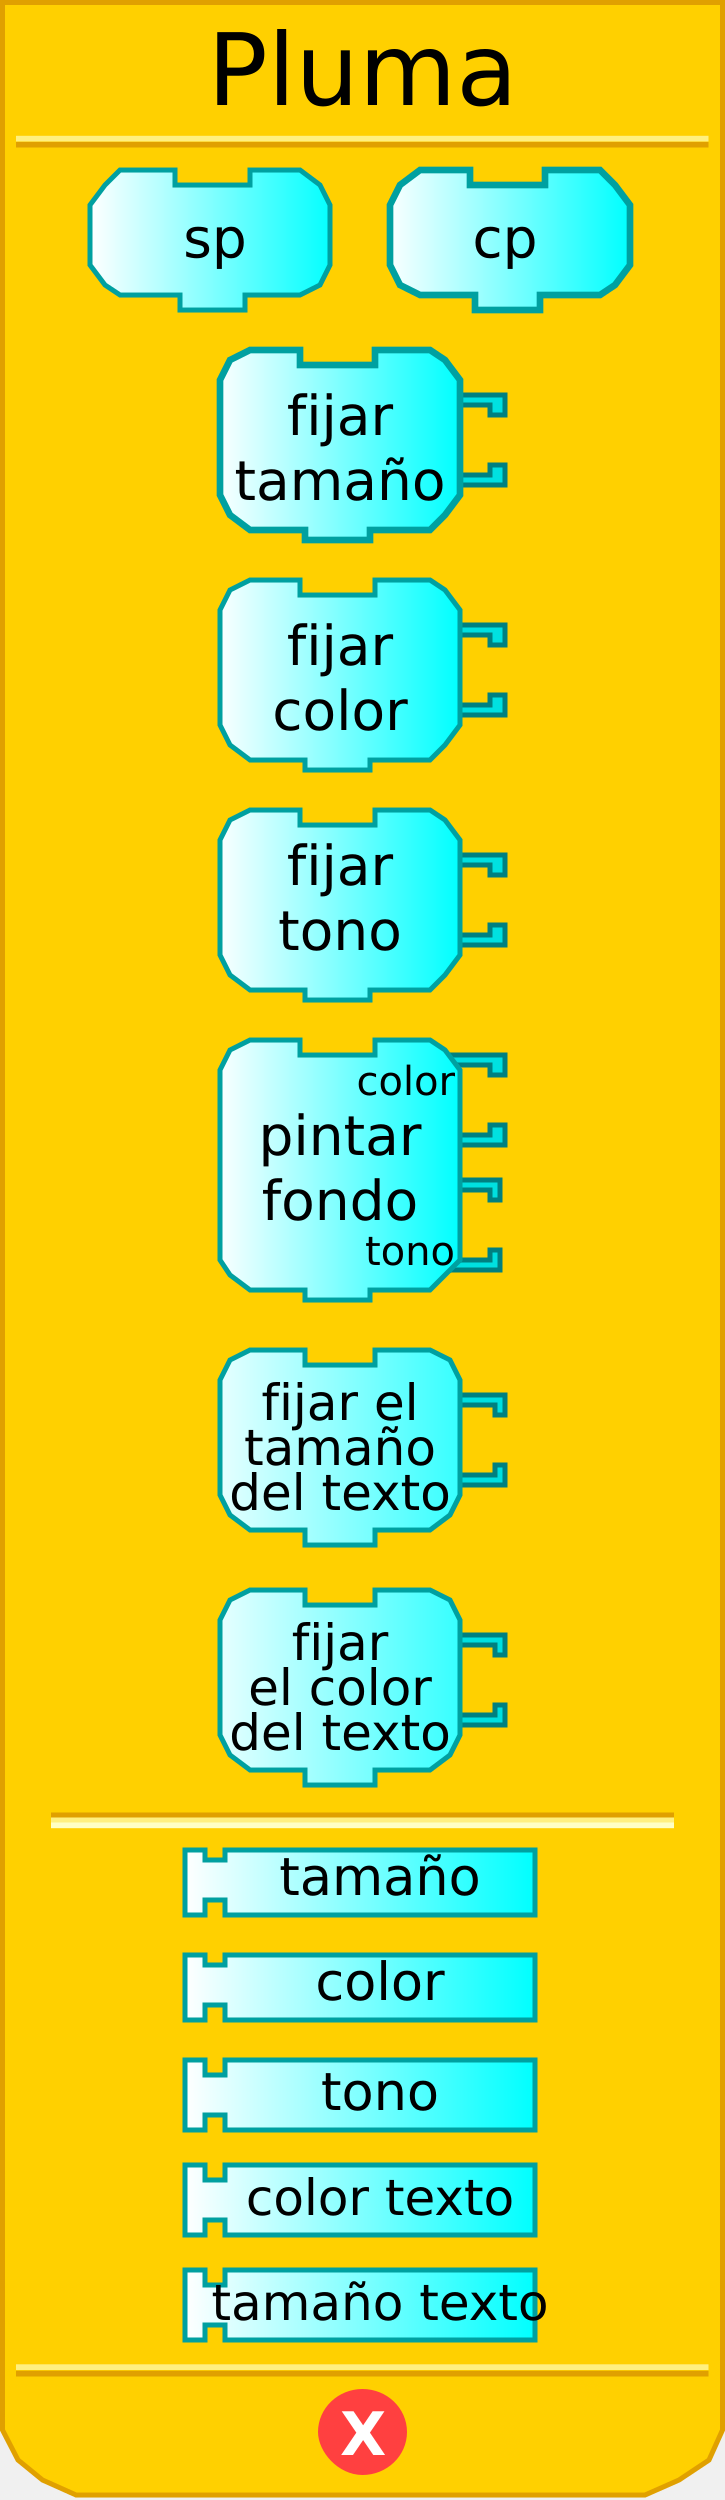
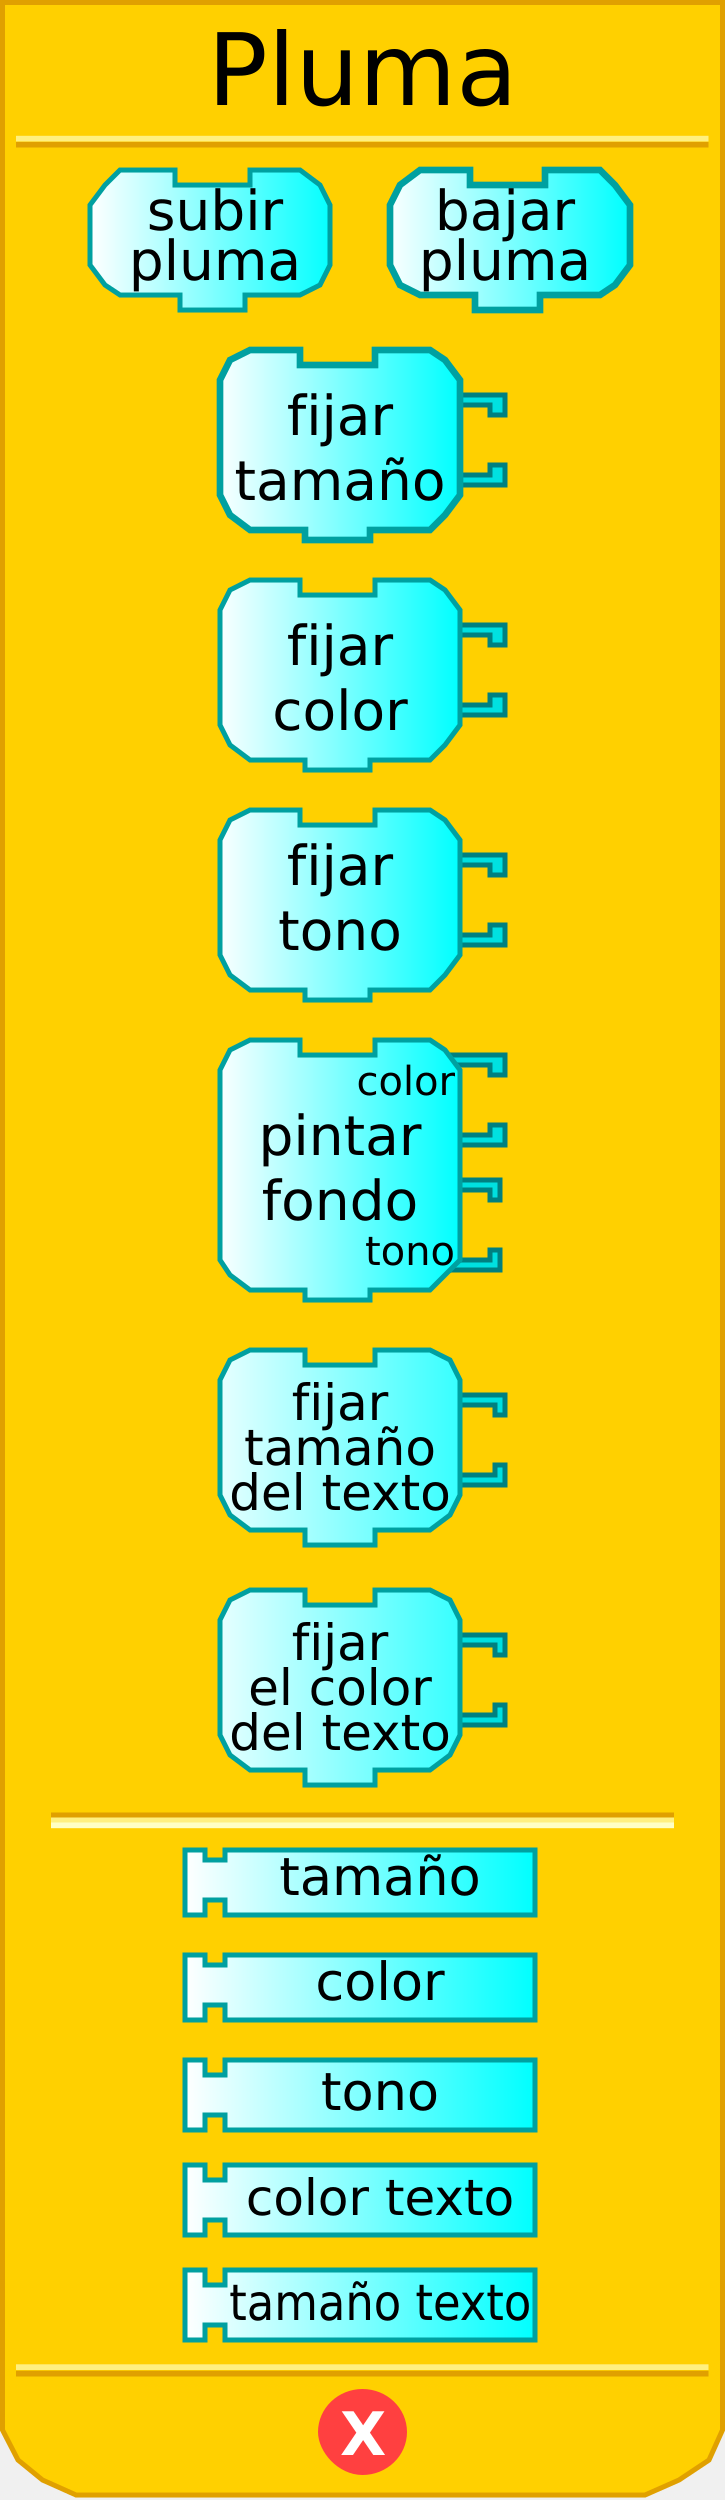
<svg xmlns="http://www.w3.org/2000/svg" xmlns:xlink="http://www.w3.org/1999/xlink" version="1.0" width="145" height="500" id="svg2">
  <defs id="defs4">
    <linearGradient id="linearGradient3876">
      <stop id="stop3878" style="stop-color:#ffffff;stop-opacity:1" offset="0" />
      <stop id="stop3880" style="stop-color:#00ffff;stop-opacity:1" offset="1" />
    </linearGradient>
    <linearGradient x1="18" y1="48" x2="67" y2="48" id="linearGradient4830" xlink:href="#linearGradient3876" gradientUnits="userSpaceOnUse" />
    <linearGradient x1="77" y1="48" x2="126" y2="48" id="linearGradient4838" xlink:href="#linearGradient3876" gradientUnits="userSpaceOnUse" />
    <linearGradient x1="43" y1="95" x2="92" y2="95" id="linearGradient4846" xlink:href="#linearGradient3876" gradientUnits="userSpaceOnUse" />
    <linearGradient x1="43" y1="147" x2="92" y2="147" id="linearGradient4854" xlink:href="#linearGradient3876" gradientUnits="userSpaceOnUse" />
    <linearGradient x1="43" y1="199" x2="92" y2="199" id="linearGradient4862" xlink:href="#linearGradient3876" gradientUnits="userSpaceOnUse" />
    <linearGradient x1="43" y1="258" x2="92" y2="258" id="linearGradient4870" xlink:href="#linearGradient3876" gradientUnits="userSpaceOnUse" />
    <linearGradient x1="37" y1="312" x2="107" y2="312" id="linearGradient4878" xlink:href="#linearGradient3876" gradientUnits="userSpaceOnUse" gradientTransform="translate(0,65)" />
    <linearGradient x1="37" y1="337" x2="107" y2="337" id="linearGradient4886" xlink:href="#linearGradient3876" gradientUnits="userSpaceOnUse" gradientTransform="translate(0,61)" />
    <linearGradient x1="37" y1="362" x2="107" y2="362" id="linearGradient4894" xlink:href="#linearGradient3876" gradientUnits="userSpaceOnUse" gradientTransform="translate(0,57)" />
    <linearGradient x1="37" y1="337" x2="107" y2="337" id="linearGradient2501" xlink:href="#linearGradient3876" gradientUnits="userSpaceOnUse" gradientTransform="translate(0,95)" />
    <linearGradient x1="43" y1="95" x2="92" y2="95" id="linearGradient2560" xlink:href="#linearGradient3876" gradientUnits="userSpaceOnUse" />
    <linearGradient x1="43" y1="147" x2="92" y2="147" id="linearGradient2562" xlink:href="#linearGradient3876" gradientUnits="userSpaceOnUse" />
    <linearGradient x1="43" y1="199" x2="92" y2="199" id="linearGradient2580" xlink:href="#linearGradient3876" gradientUnits="userSpaceOnUse" />
    <linearGradient x1="43" y1="199" x2="92" y2="199" id="linearGradient2582" xlink:href="#linearGradient3876" gradientUnits="userSpaceOnUse" />
    <linearGradient x1="37" y1="337" x2="107" y2="337" id="linearGradient2584" xlink:href="#linearGradient3876" gradientUnits="userSpaceOnUse" gradientTransform="translate(0,95)" />
    <linearGradient x1="37" y1="337" x2="107" y2="337" id="linearGradient2598" xlink:href="#linearGradient3876" gradientUnits="userSpaceOnUse" />
    <linearGradient x1="37" y1="362" x2="107" y2="362" id="linearGradient2600" xlink:href="#linearGradient3876" gradientUnits="userSpaceOnUse" />
    <linearGradient x1="37" y1="362" x2="107" y2="362" id="linearGradient2627" xlink:href="#linearGradient3876" gradientUnits="userSpaceOnUse" />
    <linearGradient x1="37" y1="337" x2="107" y2="337" id="linearGradient2629" xlink:href="#linearGradient3876" gradientUnits="userSpaceOnUse" />
    <linearGradient x1="37" y1="362" x2="107" y2="362" id="linearGradient2631" xlink:href="#linearGradient3876" gradientUnits="userSpaceOnUse" />
    <linearGradient x1="37" y1="337" x2="107" y2="337" id="linearGradient2633" xlink:href="#linearGradient3876" gradientUnits="userSpaceOnUse" />
    <linearGradient x1="43" y1="199" x2="92" y2="199" id="linearGradient2521" xlink:href="#linearGradient3876" gradientUnits="userSpaceOnUse" />
    <linearGradient x1="43" y1="199" x2="92" y2="199" id="linearGradient2523" xlink:href="#linearGradient3876" gradientUnits="userSpaceOnUse" />
    <linearGradient x1="43" y1="199" x2="92" y2="199" id="linearGradient2530" xlink:href="#linearGradient3876" gradientUnits="userSpaceOnUse" />
    <linearGradient x1="43" y1="199" x2="92" y2="199" id="linearGradient2539" xlink:href="#linearGradient3876" gradientUnits="userSpaceOnUse" />
+     <linearGradient x1="37" y1="362" x2="107" y2="362" id="linearGradient2601" xlink:href="#linearGradient3876" gradientUnits="userSpaceOnUse" gradientTransform="translate(0,-2)" />
  </defs>
-   <path d="M 0.5,0.5 L 0.5,486 L 3.6,492 L 8.5,496 L 15.2,499 L 129,499 L 135.8,496 L 141.8,492 L 144.5,486 L 144.5,0.5 L 0.5,0.5 z" style="fill:#ffd000;fill-opacity:1;stroke:#e0a000;stroke-width:1;stroke-opacity:1" />
-   <rect width="123.6" height="0.14" x="10.7" y="363" style="opacity:1;fill:#ffd000;fill-opacity:1;stroke:#e0a000;stroke-width:1;stroke-opacity:1" />
-   <rect width="123.6" height="0.14" x="10.7" y="364" style="opacity:1;fill:#ffd000;fill-opacity:1;stroke:#fff080;stroke-width:1;stroke-opacity:1" />
-   <rect width="123.6" height="0.14" x="10.7" y="365" style="opacity:1;fill:#ffd000;fill-opacity:1;stroke:#ffffc4;stroke-width:1;stroke-opacity:1" />
-   <rect width="137.5" height="0.14" x="3.7" y="-29" transform="scale(1,-1)" style="opacity:1;fill:#ffd000;fill-opacity:1;stroke:#e0a000;stroke-width:1;stroke-opacity:1" />
-   <rect width="137.5" height="0.14" x="3.7" y="-27.8" transform="scale(1,-1)" style="opacity:1;fill:#ffd000;fill-opacity:1;stroke:#fff080;stroke-width:1;stroke-opacity:1" />
-   <rect width="137.5" height="0.14" x="3.7" y="-474.8" transform="scale(1,-1)" style="opacity:1;fill:#ffd000;fill-opacity:1;stroke:#e0a000;stroke-width:1;stroke-opacity:1" />
-   <rect width="137.5" height="0.14" x="3.7" y="-473.5" transform="scale(1,-1)" style="opacity:1;fill:#ffd000;fill-opacity:1;stroke:#fff080;stroke-width:1;stroke-opacity:1" />
-   <path d="M 80.9,486.4 C 80.9,490.9 77.1,494.5 72.5,494.5 C 67.9,494.5 64.1,490.09 64.1,486.4 C 64.1,481.9 67.9,478.3 72.5,478.3 C 77.1,478.3 80.9,481.9 80.9,486.4 L 80.9,486.4 z" style="fill:#ff4040;fill-opacity:1;stroke:#ff4040;stroke-width:1;stroke-opacity:1" />
-   <text style="font-size:12px;font-weight:bold;fill:#ffffff;font-family:Bitstream Vera Sans">
-     <tspan x="68" y="491" style="font-size:12px;font-weight:bold;fill:#ffffff">X</tspan>
+   <path d="M 0.5,0.5 L 0.5,486 L 3.6,492 L 8.5,496 L 15.2,499 L 129,499 L 135.8,496 L 141.8,492 L 144.5,486 L 144.5,0.5 L 0.5,0.5 z" id="path32" style="fill:#ffd000;fill-opacity:1;stroke:#e0a000;stroke-width:1;stroke-opacity:1" />
+   <rect width="123.6" height="0.14" x="10.7" y="363" id="rect34" style="opacity:1;fill:#ffd000;fill-opacity:1;stroke:#e0a000;stroke-width:1;stroke-opacity:1" />
+   <rect width="123.6" height="0.14" x="10.7" y="364" id="rect36" style="opacity:1;fill:#ffd000;fill-opacity:1;stroke:#fff080;stroke-width:1;stroke-opacity:1" />
+   <rect width="123.6" height="0.14" x="10.7" y="365" id="rect38" style="opacity:1;fill:#ffd000;fill-opacity:1;stroke:#ffffc4;stroke-width:1;stroke-opacity:1" />
+   <rect width="137.5" height="0.14" x="3.7" y="-29" transform="scale(1,-1)" id="rect40" style="opacity:1;fill:#ffd000;fill-opacity:1;stroke:#e0a000;stroke-width:1;stroke-opacity:1" />
+   <rect width="137.5" height="0.14" x="3.7" y="-27.8" transform="scale(1,-1)" id="rect42" style="opacity:1;fill:#ffd000;fill-opacity:1;stroke:#fff080;stroke-width:1;stroke-opacity:1" />
+   <rect width="137.5" height="0.14" x="3.7" y="-474.8" transform="scale(1,-1)" id="rect44" style="opacity:1;fill:#ffd000;fill-opacity:1;stroke:#e0a000;stroke-width:1;stroke-opacity:1" />
+   <rect width="137.5" height="0.14" x="3.7" y="-473.5" transform="scale(1,-1)" id="rect46" style="opacity:1;fill:#ffd000;fill-opacity:1;stroke:#fff080;stroke-width:1;stroke-opacity:1" />
+   <path d="M 80.9,486.4 C 80.9,490.9 77.1,494.5 72.5,494.5 C 67.9,494.5 64.1,490.09 64.1,486.4 C 64.1,481.9 67.9,478.3 72.5,478.3 C 77.1,478.3 80.9,481.9 80.9,486.4 L 80.9,486.4 z" id="path48" style="fill:#ff4040;fill-opacity:1;stroke:#ff4040;stroke-width:1;stroke-opacity:1" />
+   <text id="text50" style="font-size:12px;font-weight:bold;fill:#ffffff;font-family:Bitstream Vera Sans">
+     <tspan x="68" y="491" id="tspan52" style="font-size:12px;font-weight:bold;fill:#ffffff">X</tspan>
  </text>
-   <text style="font-size:12px;text-align:center;text-anchor:middle;font-family:Bitstream Vera Sans">
-     <tspan x="72.5" y="21" style="font-size:20px">Pluma</tspan>
+   <text id="text54" style="font-size:12px;text-align:center;text-anchor:middle;font-family:Bitstream Vera Sans">
+     <tspan x="72.5" y="21" id="tspan56" style="font-size:20px">Pluma</tspan>
  </text>
-   <g>
-     <path d="M 50,34 C 60,34 60,34 60,34 L 64,37 L 66,41 L 66,53 L 64,57 L 60,59 L 49,59 L 49,59 L 49,62 L 36,62 L 36,59 L 24,59 L 21,57 L 18,53 L 18,41 L 21,37 L 24,34 L 35,34 L 35,37 L 50,37 L 50,34 z" style="fill:url(#linearGradient4830);fill-opacity:1;stroke:#00a0a0;stroke-width:1;stroke-opacity:1" />
-     <text style="font-size:12px;text-align:center;text-anchor:middle;font-family:Bitstream Vera Sans">
-       <tspan x="43" y="51.5" style="font-size:11px">sp</tspan>
+   <g id="g58">
+     <path d="M 50,34 C 60,34 60,34 60,34 L 64,37 L 66,41 L 66,53 L 64,57 L 60,59 L 49,59 L 49,59 L 49,62 L 36,62 L 36,59 L 24,59 L 21,57 L 18,53 L 18,41 L 21,37 L 24,34 L 35,34 L 35,37 L 50,37 L 50,34 z" id="path60" style="fill:url(#linearGradient4830);fill-opacity:1;stroke:#00a0a0;stroke-width:1;stroke-opacity:1" />
+     <text id="text62" style="font-size:12px;text-align:center;text-anchor:middle;font-family:Bitstream Vera Sans">
+       <tspan x="43" y="46" id="tspan64" style="font-size:11px">subir</tspan>
+     </text>
+     <text id="text66" style="font-size:12px;text-align:center;text-anchor:middle;font-family:Bitstream Vera Sans">
+       <tspan x="43" y="56" id="tspan68" style="font-size:11px">pluma</tspan>
    </text>
  </g>
-   <g>
-     <path d="M 109,34 C 120,34 120,34 120,34 L 123,37 L 126,41 L 126,53 L 123,57 L 120,59 L 108,59 L 108,59 L 108,62 L 95,62 L 95,59 L 84,59 L 80,57 L 78,53 L 78,41 L 80,37 L 84,34 L 94,34 L 94,37 L 109,37 L 109,34 z" style="fill:url(#linearGradient4838);fill-opacity:1;stroke:#00a0a0;stroke-width:1.333;stroke-opacity:1" />
-     <text style="font-size:12px;text-align:center;text-anchor:middle;font-family:Bitstream Vera Sans">
-       <tspan x="101" y="51.5" style="font-size:11px">cp</tspan>
+   <g id="g70">
+     <path d="M 109,34 C 120,34 120,34 120,34 L 123,37 L 126,41 L 126,53 L 123,57 L 120,59 L 108,59 L 108,59 L 108,62 L 95,62 L 95,59 L 84,59 L 80,57 L 78,53 L 78,41 L 80,37 L 84,34 L 94,34 L 94,37 L 109,37 L 109,34 z" id="path72" style="fill:url(#linearGradient4838);fill-opacity:1;stroke:#00a0a0;stroke-width:1.333;stroke-opacity:1" />
+     <text id="text74" style="font-size:12px;text-align:center;text-anchor:middle;font-family:Bitstream Vera Sans">
+       <tspan x="101" y="46" id="tspan76" style="font-size:11px">bajar</tspan>
+     </text>
+     <text id="text78" style="font-size:12px;text-align:center;text-anchor:middle;font-family:Bitstream Vera Sans">
+       <tspan x="101" y="56" id="tspan80" style="font-size:11px">pluma</tspan>
    </text>
  </g>
-   <g transform="translate(0,-6)">
-     <path d="M 90,85 L 101,85 L 101,89 L 98,89 L 98,87 L 91,87" style="fill:#00e0e0;fill-opacity:1;stroke:#008080;stroke-width:1;stroke-opacity:1" />
-     <path d="M 90,103 L 101,103 L 101,99 L 98,99 L 98,101 L 91,101" style="fill:#00e0e0;fill-opacity:1;stroke:#008080;stroke-width:1;stroke-opacity:1" />
-     <path d="M 75,76 C 86,76 86,76 86,76 L 89,78 L 92,82 L 92,105 L 89,109 L 86,112 L 74,112 L 74,112 L 74,114 L 61,114 L 61,112 L 50,112 L 46,109 L 44,105 L 44,82 L 46,78 L 50,76 L 60,76 L 60,79 L 75,79 L 75,76 z" style="fill:url(#linearGradient2560);fill-opacity:1;stroke:#00a0a0;stroke-width:1.333;stroke-opacity:1" />
+   <g transform="translate(0,-6)" id="g82">
+     <path d="M 90,85 L 101,85 L 101,89 L 98,89 L 98,87 L 91,87" id="path84" style="fill:#00e0e0;fill-opacity:1;stroke:#008080;stroke-width:1;stroke-opacity:1" />
+     <path d="M 90,103 L 101,103 L 101,99 L 98,99 L 98,101 L 91,101" id="path86" style="fill:#00e0e0;fill-opacity:1;stroke:#008080;stroke-width:1;stroke-opacity:1" />
+     <path d="M 75,76 C 86,76 86,76 86,76 L 89,78 L 92,82 L 92,105 L 89,109 L 86,112 L 74,112 L 74,112 L 74,114 L 61,114 L 61,112 L 50,112 L 46,109 L 44,105 L 44,82 L 46,78 L 50,76 L 60,76 L 60,79 L 75,79 L 75,76 z" id="path88" style="fill:url(#linearGradient2560);fill-opacity:1;stroke:#00a0a0;stroke-width:1.333;stroke-opacity:1" />
    <text id="text65" style="font-size:12px;text-align:center;text-anchor:middle;font-family:Bitstream Vera Sans">
-       <tspan x="68" y="93" style="font-size:11px">fijar</tspan>
+       <tspan x="68" y="93" id="tspan91" style="font-size:11px">fijar</tspan>
    </text>
    <text id="text69" style="font-size:12px;text-align:center;text-anchor:middle;font-family:Bitstream Vera Sans">
-       <tspan x="68" y="106" style="font-size:11px">tamaño</tspan>
+       <tspan x="68" y="106" id="tspan94" style="font-size:11px">tamaño</tspan>
    </text>
  </g>
-   <g transform="translate(0,-12)">
-     <path d="M 90,137 L 101,137 L 101,141 L 98,141 L 98,139 L 91,139" style="fill:#00e0e0;fill-opacity:1;stroke:#008080;stroke-width:1;stroke-opacity:1" />
-     <path d="M 90,155 L 101,155 L 101,151 L 98,151 L 98,153 L 91,153" style="fill:#00e0e0;fill-opacity:1;stroke:#008080;stroke-width:1;stroke-opacity:1" />
-     <path d="M 75,128 C 86,128 86,128 86,128 L 89,130 L 92,134 L 92,157 L 89,161 L 86,164 L 74,164 L 74,164 L 74,166 L 61,166 L 61,164 L 50,164 L 46,161 L 44,157 L 44,134 L 46,130 L 50,128 L 60,128 L 60,131 L 75,131 L 75,128 z" style="fill:url(#linearGradient2562);fill-opacity:1;stroke:#00a0a0;stroke-width:1;stroke-opacity:1" />
+   <g transform="translate(0,-12)" id="g96">
+     <path d="M 90,137 L 101,137 L 101,141 L 98,141 L 98,139 L 91,139" id="path98" style="fill:#00e0e0;fill-opacity:1;stroke:#008080;stroke-width:1;stroke-opacity:1" />
+     <path d="M 90,155 L 101,155 L 101,151 L 98,151 L 98,153 L 91,153" id="path100" style="fill:#00e0e0;fill-opacity:1;stroke:#008080;stroke-width:1;stroke-opacity:1" />
+     <path d="M 75,128 C 86,128 86,128 86,128 L 89,130 L 92,134 L 92,157 L 89,161 L 86,164 L 74,164 L 74,164 L 74,166 L 61,166 L 61,164 L 50,164 L 46,161 L 44,157 L 44,134 L 46,130 L 50,128 L 60,128 L 60,131 L 75,131 L 75,128 z" id="path102" style="fill:url(#linearGradient2562);fill-opacity:1;stroke:#00a0a0;stroke-width:1;stroke-opacity:1" />
    <text id="text79" style="font-size:12px;text-align:center;text-anchor:middle;font-family:Bitstream Vera Sans">
-       <tspan x="68" y="145" style="font-size:11px">fijar</tspan>
+       <tspan x="68" y="145" id="tspan105" style="font-size:11px">fijar</tspan>
    </text>
    <text id="text83" style="font-size:12px;text-align:center;text-anchor:middle;font-family:Bitstream Vera Sans">
-       <tspan x="68" y="158" style="font-size:11px">color</tspan>
+       <tspan x="68" y="158" id="tspan108" style="font-size:11px">color</tspan>
    </text>
  </g>
-   <g>
-     <path d="M 90,171 L 101,171 L 101,175 L 98,175 L 98,173 L 91,173" style="fill:#00e0e0;fill-opacity:1;stroke:#008080;stroke-width:1;stroke-opacity:1" />
-     <path d="M 90,189 L 101,189 L 101,185 L 98,185 L 98,187 L 91,187" style="fill:#00e0e0;fill-opacity:1;stroke:#008080;stroke-width:1;stroke-opacity:1" />
-     <path d="M 75,162 C 86,162 86,162 86,162 L 89,164 L 92,168 L 92,191 L 89,195 L 86,198 L 74,198 L 74,198 L 74,200 L 61,200 L 61,198 L 50,198 L 46,195 L 44,191 L 44,168 L 46,164 L 50,162 L 60,162 L 60,165 L 75,165 L 75,162 z" style="fill:url(#linearGradient2539);fill-opacity:1;stroke:#00a0a0;stroke-width:1;stroke-opacity:1" />
+   <g id="g110">
+     <path d="M 90,171 L 101,171 L 101,175 L 98,175 L 98,173 L 91,173" id="path112" style="fill:#00e0e0;fill-opacity:1;stroke:#008080;stroke-width:1;stroke-opacity:1" />
+     <path d="M 90,189 L 101,189 L 101,185 L 98,185 L 98,187 L 91,187" id="path114" style="fill:#00e0e0;fill-opacity:1;stroke:#008080;stroke-width:1;stroke-opacity:1" />
+     <path d="M 75,162 C 86,162 86,162 86,162 L 89,164 L 92,168 L 92,191 L 89,195 L 86,198 L 74,198 L 74,198 L 74,200 L 61,200 L 61,198 L 50,198 L 46,195 L 44,191 L 44,168 L 46,164 L 50,162 L 60,162 L 60,165 L 75,165 L 75,162 z" id="path116" style="fill:url(#linearGradient2539);fill-opacity:1;stroke:#00a0a0;stroke-width:1;stroke-opacity:1" />
    <text id="text93" style="font-size:12px;text-align:center;text-anchor:middle;font-family:Bitstream Vera Sans">
      <tspan x="68" y="177" id="tspan95" style="font-size:11px">fijar</tspan>
    </text>
    <text id="text97" style="font-size:12px;text-align:center;text-anchor:middle;font-family:Bitstream Vera Sans">
      <tspan x="68" y="190" id="tspan99" style="font-size:11px">tono</tspan>
    </text>
  </g>
-   <g transform="translate(0,-24)">
-     <path d="M 89,260 L 100,260 L 100,264 L 98,264 L 98,262 L 91,262" style="fill:#00e0e0;fill-opacity:1;stroke:#008080;stroke-width:1;stroke-opacity:1" />
-     <path d="M 89,278 L 100,278 L 100,274 L 98,274 L 98,276 L 91,276" style="fill:#00e0e0;fill-opacity:1;stroke:#008080;stroke-width:1;stroke-opacity:1" />
-     <path d="M 90,235 L 101,235 L 101,239 L 98,239 L 98,237 L 91,237" style="fill:#00e0e0;fill-opacity:1;stroke:#008080;stroke-width:1;stroke-opacity:1" />
-     <path d="M 90,253 L 101,253 L 101,249 L 98,249 L 98,251 L 91,251" style="fill:#00e0e0;fill-opacity:1;stroke:#008080;stroke-width:1;stroke-opacity:1" />
-     <path d="M 75,232 C 86,232 86,232 86,232 L 89,234 L 92,238 L 92,276 L 89,279 L 86,282 L 74,282 L 74,282 L 74,284 L 61,284 L 61,282 L 50,282 L 46,279 L 44,276 L 44,238 L 46,234 L 50,232 L 60,232 L 60,235 L 75,235 L 75,232 z" style="fill:url(#linearGradient4870);fill-opacity:1;stroke:#00a0a0;stroke-width:1;stroke-opacity:1" />
+   <g transform="translate(0,-24)" id="g122">
+     <path d="M 89,260 L 100,260 L 100,264 L 98,264 L 98,262 L 91,262" id="path124" style="fill:#00e0e0;fill-opacity:1;stroke:#008080;stroke-width:1;stroke-opacity:1" />
+     <path d="M 89,278 L 100,278 L 100,274 L 98,274 L 98,276 L 91,276" id="path126" style="fill:#00e0e0;fill-opacity:1;stroke:#008080;stroke-width:1;stroke-opacity:1" />
+     <path d="M 90,235 L 101,235 L 101,239 L 98,239 L 98,237 L 91,237" id="path128" style="fill:#00e0e0;fill-opacity:1;stroke:#008080;stroke-width:1;stroke-opacity:1" />
+     <path d="M 90,253 L 101,253 L 101,249 L 98,249 L 98,251 L 91,251" id="path130" style="fill:#00e0e0;fill-opacity:1;stroke:#008080;stroke-width:1;stroke-opacity:1" />
+     <path d="M 75,232 C 86,232 86,232 86,232 L 89,234 L 92,238 L 92,276 L 89,279 L 86,282 L 74,282 L 74,282 L 74,284 L 61,284 L 61,282 L 50,282 L 46,279 L 44,276 L 44,238 L 46,234 L 50,232 L 60,232 L 60,235 L 75,235 L 75,232 z" id="path132" style="fill:url(#linearGradient4870);fill-opacity:1;stroke:#00a0a0;stroke-width:1;stroke-opacity:1" />
    <text id="text111" style="font-size:12px;text-align:center;text-anchor:middle;font-family:Bitstream Vera Sans">
      <tspan x="68" y="255" id="tspan113" style="font-size:11px">pintar</tspan>
    </text>
    <text id="text115" style="font-size:12px;text-align:center;text-anchor:middle;font-family:Bitstream Vera Sans">
      <tspan x="68" y="268" id="tspan117" style="font-size:11px">fondo</tspan>
    </text>
    <text id="text119" style="font-size:12px;text-align:end;text-anchor:end;font-family:Bitstream Vera Sans">
      <tspan x="91" y="243" id="tspan121" style="font-size:8px">color</tspan>
    </text>
    <text id="text123" style="font-size:12px;text-align:end;text-anchor:end;font-family:Bitstream Vera Sans">
      <tspan x="91" y="277" id="tspan125" style="font-size:8px">tono</tspan>
    </text>
  </g>
-   <g transform="translate(0,-2)">
-     <path d="M 37,372 L 41,372 L 41,374 L 45,374 L 45,372 L 107,372 L 107,385 L 45,385 L 45,382 L 41,382 L 41,385 L 37,385 L 37,372 z" style="fill:url(#linearGradient4878);fill-opacity:1;stroke:#00a0a0;stroke-width:1;stroke-opacity:1" />
-     <text x="4" y="65" style="font-size:12px;text-align:center;text-anchor:middle;font-family:Bitstream Vera Sans">
-       <tspan x="76" y="381" style="font-size:10.5">tamaño</tspan>
+   <g transform="translate(0,-2)" id="g142">
+     <path d="M 37,372 L 41,372 L 41,374 L 45,374 L 45,372 L 107,372 L 107,385 L 45,385 L 45,382 L 41,382 L 41,385 L 37,385 L 37,372 z" id="path144" style="fill:url(#linearGradient4878);fill-opacity:1;stroke:#00a0a0;stroke-width:1;stroke-opacity:1" />
+     <text x="4" y="65" id="text146" style="font-size:12px;text-align:center;text-anchor:middle;font-family:Bitstream Vera Sans">
+       <tspan x="76" y="381" id="tspan148" style="font-size:10.5px">tamaño</tspan>
    </text>
  </g>
-   <g transform="translate(0,-2)">
-     <path d="M 37,393 L 41,393 L 41,395 L 45,395 L 45,393 L 107,393 L 107,406 L 45,406 L 45,403 L 41,403 L 41,406 L 37,406 L 37,393 z" style="fill:url(#linearGradient2633);fill-opacity:1;stroke:#00a0a0;stroke-width:1;stroke-opacity:1" />
-     <text x="4" y="61" style="font-size:12px;text-align:center;text-anchor:middle;font-family:Bitstream Vera Sans">
-       <tspan x="76" y="402" style="font-size:10.5">color</tspan>
+   <g transform="translate(0,-2)" id="g150">
+     <path d="M 37,393 L 41,393 L 41,395 L 45,395 L 45,393 L 107,393 L 107,406 L 45,406 L 45,403 L 41,403 L 41,406 L 37,406 L 37,393 z" id="path152" style="fill:url(#linearGradient2633);fill-opacity:1;stroke:#00a0a0;stroke-width:1;stroke-opacity:1" />
+     <text x="4" y="61" id="text154" style="font-size:12px;text-align:center;text-anchor:middle;font-family:Bitstream Vera Sans">
+       <tspan x="76" y="402" id="tspan156" style="font-size:10.5px">color</tspan>
    </text>
  </g>
-   <g transform="translate(0,-1)">
-     <path d="M 37,413 L 41,413 L 41,416 L 45,416 L 45,413 L 107,413 L 107,427 L 45,427 L 45,424 L 41,424 L 41,427 L 37,427 L 37,413 z" style="fill:url(#linearGradient2631);fill-opacity:1;stroke:#00a0a0;stroke-width:1;stroke-opacity:1" />
-     <text x="4" y="57" style="font-size:10px;text-align:center;text-anchor:middle;font-family:Bitstream Vera Sans">
-       <tspan x="76" y="423" style="font-size:10.5">tono</tspan>
+   <g transform="translate(0,-1)" id="g158">
+     <path d="M 37,413 L 41,413 L 41,416 L 45,416 L 45,413 L 107,413 L 107,427 L 45,427 L 45,424 L 41,424 L 41,427 L 37,427 L 37,413 z" id="path160" style="fill:url(#linearGradient2631);fill-opacity:1;stroke:#00a0a0;stroke-width:1;stroke-opacity:1" />
+     <text x="4" y="57" id="text162" style="font-size:10px;text-align:center;text-anchor:middle;font-family:Bitstream Vera Sans">
+       <tspan x="76" y="423" id="tspan164" style="font-size:10.5px">tono</tspan>
    </text>
  </g>
-   <g transform="translate(0,-30)">
-     <path d="M 90,309 L 101,309 L 101,313 L 99,313 L 99,311 L 91,311" style="fill:#00e0e0;fill-opacity:1;stroke:#008080;stroke-width:1;stroke-miterlimit:4;stroke-dasharray:none;stroke-opacity:1" />
-     <path d="M 90,327 L 101,327 L 101,323 L 99,323 L 99,325 L 91,325" style="fill:#00e0e0;fill-opacity:1;stroke:#008080;stroke-width:1;stroke-miterlimit:4;stroke-dasharray:none;stroke-opacity:1" />
-     <path d="M 75,300 C 86,300 86,300 86,300 L 90,302 L 92,306 L 92,329 L 90,333 L 86,336 L 75,336 L 75,336 L 75,339 L 61,339 L 61,336 L 50,336 L 46,333 L 44,329 L 44,306 L 46,302 L 50,300 L 61,300 L 61,303 L 75,303 L 75,300 z" style="fill:url(#linearGradient2584);fill-opacity:1;stroke:#00a0a0;stroke-width:1;stroke-miterlimit:4;stroke-dasharray:none;stroke-opacity:1" />
-     <text style="font-size:10;text-align:center;text-anchor:middle;font-family:Bitstream Vera Sans">
-       <tspan x="68" y="314" style="font-size:10">fijar el</tspan>
+   <g transform="translate(0,-30)" id="g166">
+     <path d="M 90,309 L 101,309 L 101,313 L 99,313 L 99,311 L 91,311" id="path168" style="fill:#00e0e0;fill-opacity:1;stroke:#008080;stroke-width:1;stroke-miterlimit:4;stroke-dasharray:none;stroke-opacity:1" />
+     <path d="M 90,327 L 101,327 L 101,323 L 99,323 L 99,325 L 91,325" id="path170" style="fill:#00e0e0;fill-opacity:1;stroke:#008080;stroke-width:1;stroke-miterlimit:4;stroke-dasharray:none;stroke-opacity:1" />
+     <path d="M 75,300 C 86,300 86,300 86,300 L 90,302 L 92,306 L 92,329 L 90,333 L 86,336 L 75,336 L 75,336 L 75,339 L 61,339 L 61,336 L 50,336 L 46,333 L 44,329 L 44,306 L 46,302 L 50,300 L 61,300 L 61,303 L 75,303 L 75,300 z" id="path172" style="fill:url(#linearGradient2584);fill-opacity:1;stroke:#00a0a0;stroke-width:1;stroke-miterlimit:4;stroke-dasharray:none;stroke-opacity:1" />
+     <text id="text174" style="font-size:10px;text-align:center;text-anchor:middle;font-family:Bitstream Vera Sans">
+       <tspan x="68" y="314" id="tspan176" style="font-size:10px">fijar</tspan>
    </text>
-     <text style="font-size:10.5px;text-align:center;text-anchor:middle;font-family:Bitstream Vera Sans">
-       <tspan x="68" y="323" style="font-size:10px">tamaño</tspan>
+     <text id="text178" style="font-size:10.5px;text-align:center;text-anchor:middle;font-family:Bitstream Vera Sans">
+       <tspan x="68" y="323" id="tspan180" style="font-size:10px">tamaño</tspan>
    </text>
-     <text style="font-size:10.5px;text-align:center;text-anchor:middle;font-family:Bitstream Vera Sans">
-       <tspan x="68" y="332" style="font-size:10px">del texto</tspan>
+     <text id="text182" style="font-size:10.5px;text-align:center;text-anchor:middle;font-family:Bitstream Vera Sans">
+       <tspan x="68" y="332" id="tspan184" style="font-size:10px">del texto</tspan>
    </text>
  </g>
-   <g transform="translate(0,18)">
-     <path d="M 90,309 L 101,309 L 101,313 L 99,313 L 99,311 L 91,311" style="fill:#00e0e0;fill-opacity:1;stroke:#008080;stroke-width:1;stroke-miterlimit:4;stroke-dasharray:none;stroke-opacity:1" />
-     <path d="M 90,327 L 101,327 L 101,323 L 99,323 L 99,325 L 91,325" style="fill:#00e0e0;fill-opacity:1;stroke:#008080;stroke-width:1;stroke-miterlimit:4;stroke-dasharray:none;stroke-opacity:1" />
-     <path d="M 75,300 C 86,300 86,300 86,300 L 90,302 L 92,306 L 92,329 L 90,333 L 86,336 L 75,336 L 75,336 L 75,339 L 61,339 L 61,336 L 50,336 L 46,333 L 44,329 L 44,306 L 46,302 L 50,300 L 61,300 L 61,303 L 75,303 L 75,300 z" style="fill:url(#linearGradient2501);fill-opacity:1;stroke:#00a0a0;stroke-width:1;stroke-miterlimit:4;stroke-dasharray:none;stroke-opacity:1" />
-     <text style="font-size:10.5;text-align:center;text-anchor:middle;font-family:Bitstream Vera Sans">
-       <tspan x="68" y="314" style="font-size:10">fijar</tspan>
+   <g transform="translate(0,18)" id="g186">
+     <path d="M 90,309 L 101,309 L 101,313 L 99,313 L 99,311 L 91,311" id="path188" style="fill:#00e0e0;fill-opacity:1;stroke:#008080;stroke-width:1;stroke-miterlimit:4;stroke-dasharray:none;stroke-opacity:1" />
+     <path d="M 90,327 L 101,327 L 101,323 L 99,323 L 99,325 L 91,325" id="path190" style="fill:#00e0e0;fill-opacity:1;stroke:#008080;stroke-width:1;stroke-miterlimit:4;stroke-dasharray:none;stroke-opacity:1" />
+     <path d="M 75,300 C 86,300 86,300 86,300 L 90,302 L 92,306 L 92,329 L 90,333 L 86,336 L 75,336 L 75,336 L 75,339 L 61,339 L 61,336 L 50,336 L 46,333 L 44,329 L 44,306 L 46,302 L 50,300 L 61,300 L 61,303 L 75,303 L 75,300 z" id="path192" style="fill:url(#linearGradient2501);fill-opacity:1;stroke:#00a0a0;stroke-width:1;stroke-miterlimit:4;stroke-dasharray:none;stroke-opacity:1" />
+     <text id="text194" style="font-size:10.5px;text-align:center;text-anchor:middle;font-family:Bitstream Vera Sans">
+       <tspan x="68" y="314" id="tspan196" style="font-size:10px">fijar</tspan>
    </text>
-     <text style="font-size:10.5;text-align:center;text-anchor:middle;font-family:Bitstream Vera Sans">
-       <tspan x="68" y="323" style="font-size:10px">el color</tspan>
+     <text id="text198" style="font-size:10.5px;text-align:center;text-anchor:middle;font-family:Bitstream Vera Sans">
+       <tspan x="68" y="323" id="tspan200" style="font-size:10px">el color</tspan>
    </text>
-     <text style="font-size:10.5px;text-align:center;text-anchor:middle;font-family:Bitstream Vera Sans">
-       <tspan x="68" y="332" style="font-size:10px">del texto</tspan>
+     <text id="text202" style="font-size:10.5px;text-align:center;text-anchor:middle;font-family:Bitstream Vera Sans">
+       <tspan x="68" y="332" id="tspan204" style="font-size:10px">del texto</tspan>
    </text>
  </g>
-   <g transform="translate(0,-2)">
-     <path d="M 37,435 L 41,435 L 41,438 L 45,438 L 45,435 L 107,435 L 107,449 L 45,449 L 45,446 L 41,446 L 41,449 L 37,449 L 37,435 z" style="fill:url(#linearGradient2629);fill-opacity:1;stroke:#00a0a0;stroke-width:1;stroke-opacity:1" />
-     <text style="font-size:12px;text-align:center;text-anchor:middle;font-family:Bitstream Vera Sans">
-       <tspan x="76" y="445" style="font-size:10px">color texto</tspan>
+   <g transform="translate(0,-2)" id="g206">
+     <path d="M 37,435 L 41,435 L 41,438 L 45,438 L 45,435 L 107,435 L 107,449 L 45,449 L 45,446 L 41,446 L 41,449 L 37,449 L 37,435 z" id="path208" style="fill:url(#linearGradient2629);fill-opacity:1;stroke:#00a0a0;stroke-width:1;stroke-opacity:1" />
+     <text id="text210" style="font-size:12px;text-align:center;text-anchor:middle;font-family:Bitstream Vera Sans">
+       <tspan x="76" y="445" id="tspan212" style="font-size:10px">color texto</tspan>
    </text>
  </g>
-   <g transform="translate(0,-2)">
-     <path d="M 37,456 L 41,456 L 41,459 L 45,459 L 45,456 L 107,456 L 107,470 L 45,470 L 45,467 L 41,467 L 41,470 L 37,470 L 37,456 z" style="fill:url(#linearGradient2627);fill-opacity:1;stroke:#00a0a0;stroke-width:1;stroke-opacity:1" />
-     <text style="font-size:10.5px;text-align:center;text-anchor:middle;font-family:Bitstream Vera Sans">
-       <tspan x="76" y="466" style="font-size:10">tamaño texto</tspan>
-     </text>
-   </g>
+   <path d="M 37,454 L 41,454 L 41,457 L 45,457 L 45,454 L 107,454 L 107,468 L 45,468 L 45,465 L 41,465 L 41,468 L 37,468 L 37,454 z" id="path216" style="fill:url(#linearGradient2601);fill-opacity:1;stroke:#00a0a0;stroke-width:1;stroke-opacity:1" />
+   <text x="8.386" y="-1.893" transform="scale(0.9466841,1.056319)" id="text218" style="font-size:9.94px;text-align:center;text-anchor:middle;font-family:Bitstream Vera Sans">
+     <tspan x="80.334" y="439.261" id="tspan220" style="font-size:9.467px">tamaño texto</tspan>
+   </text>
</svg>
